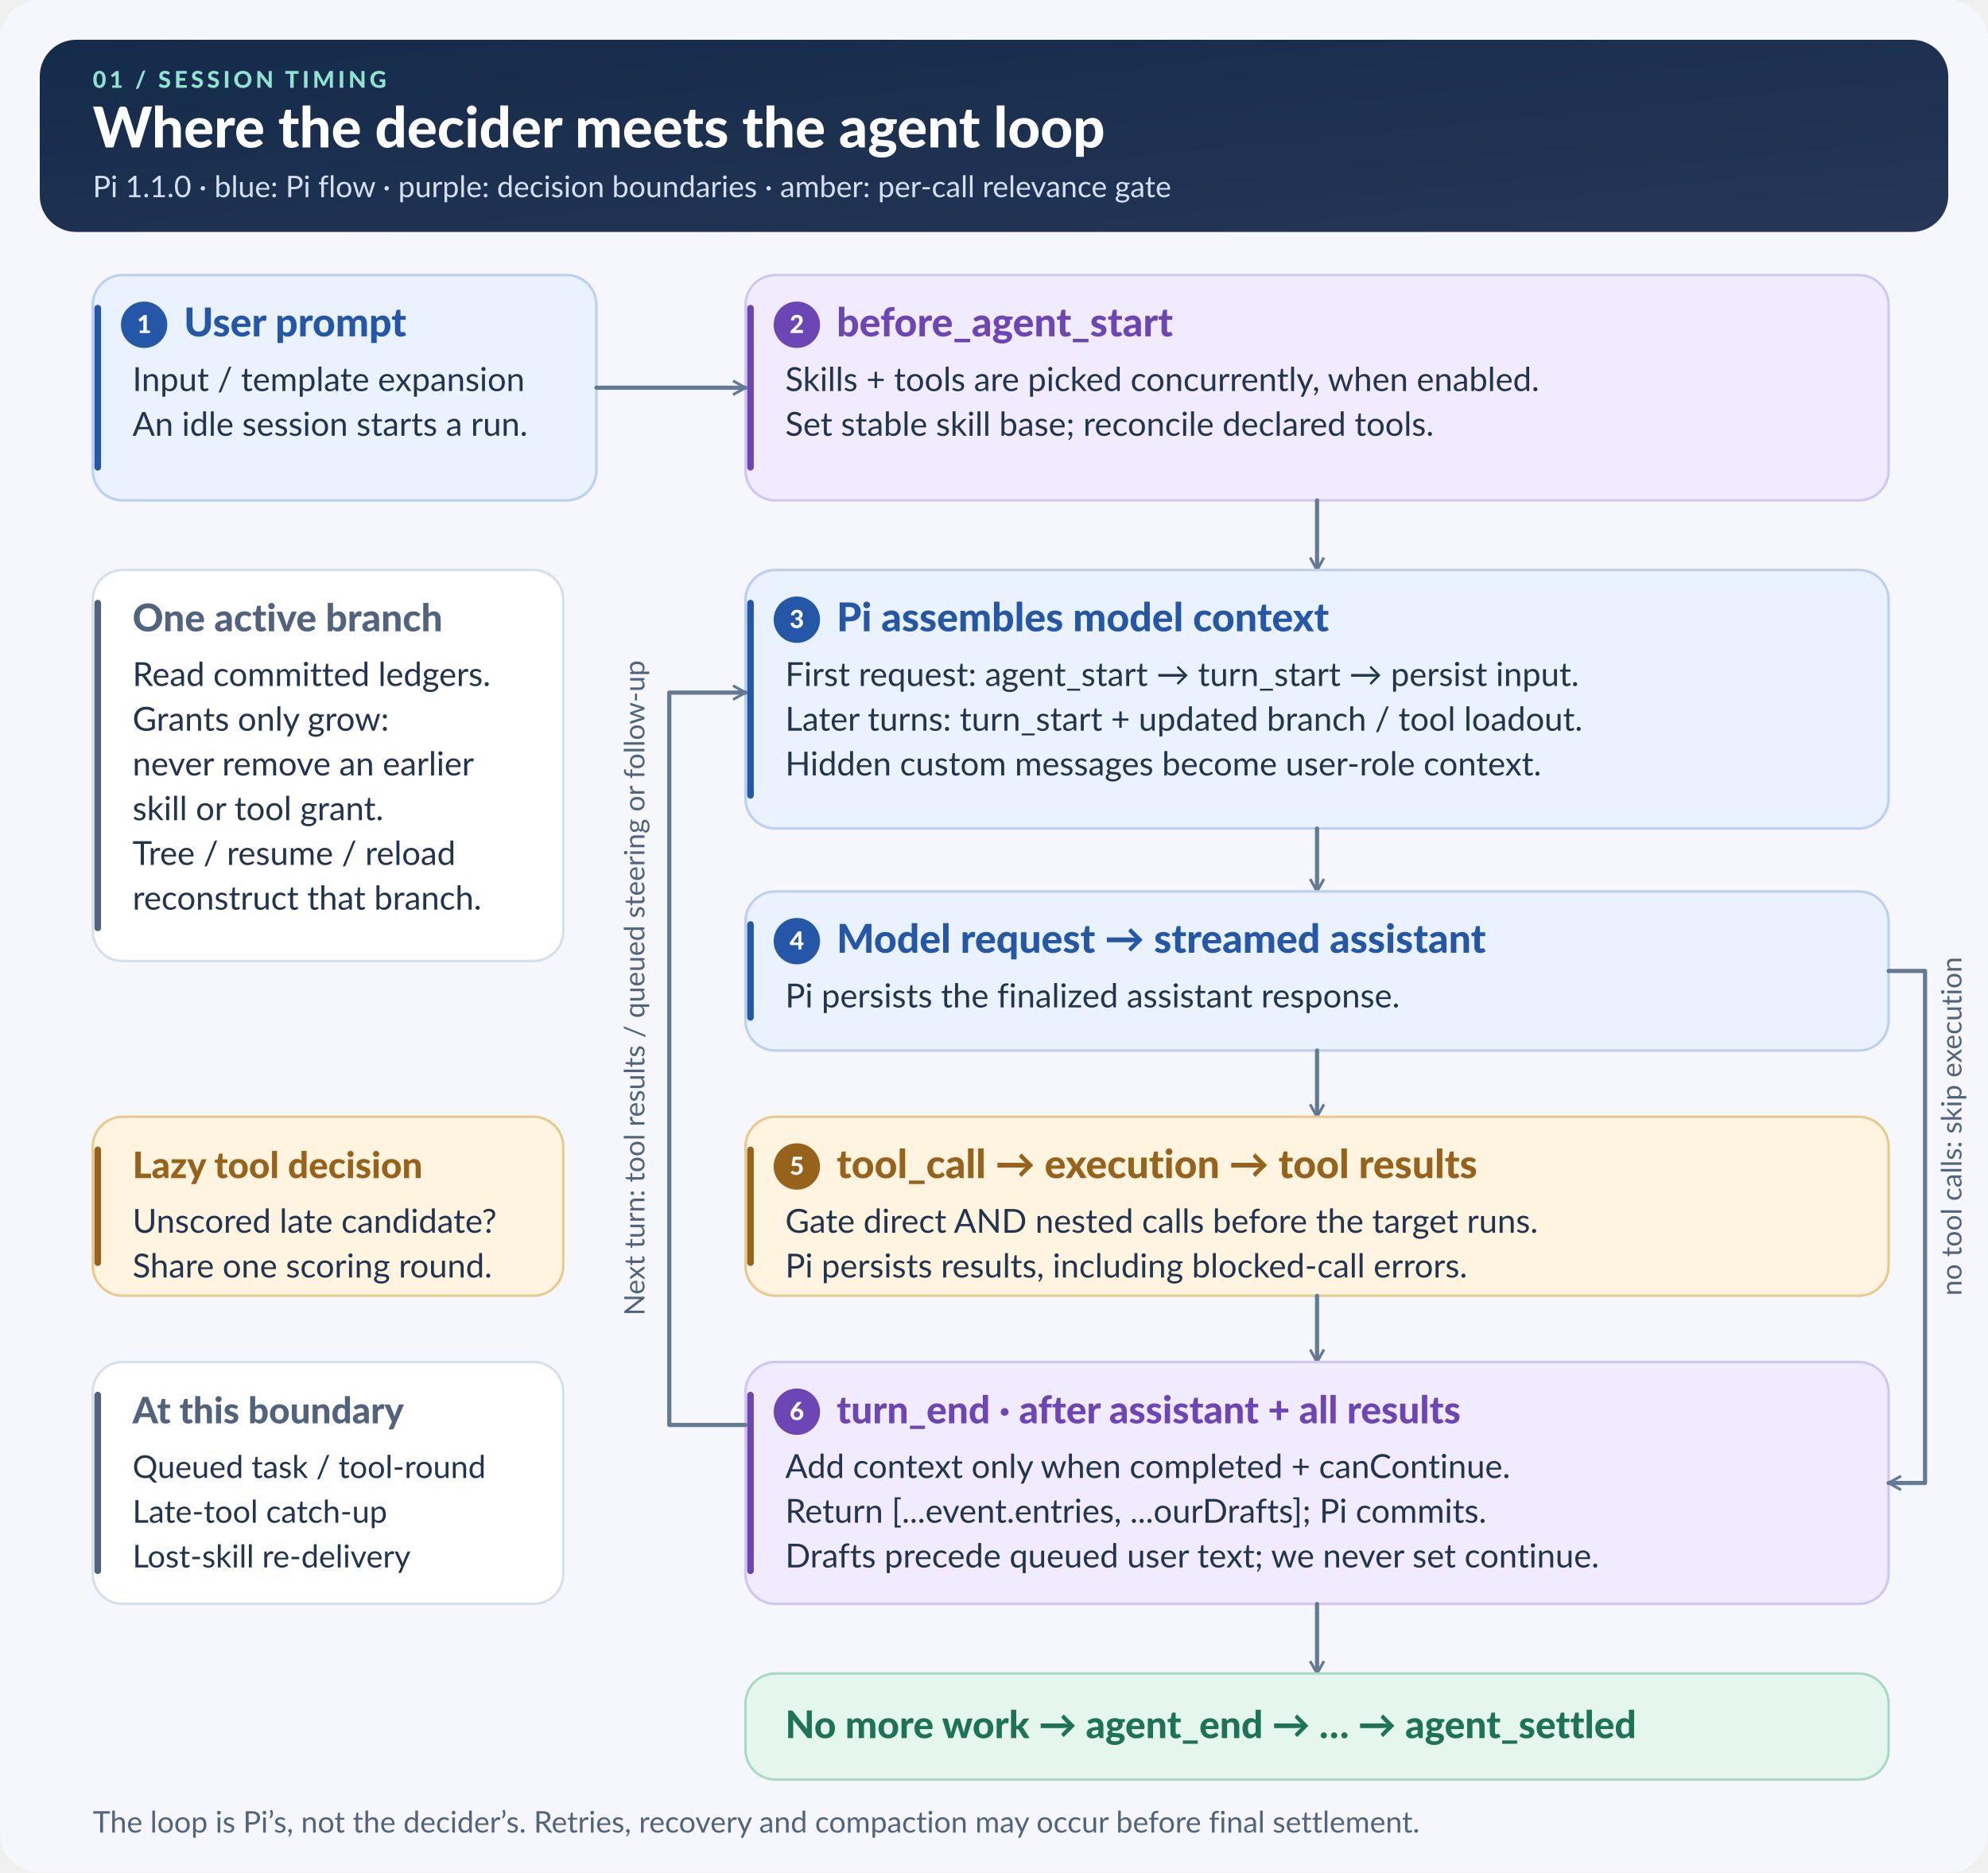
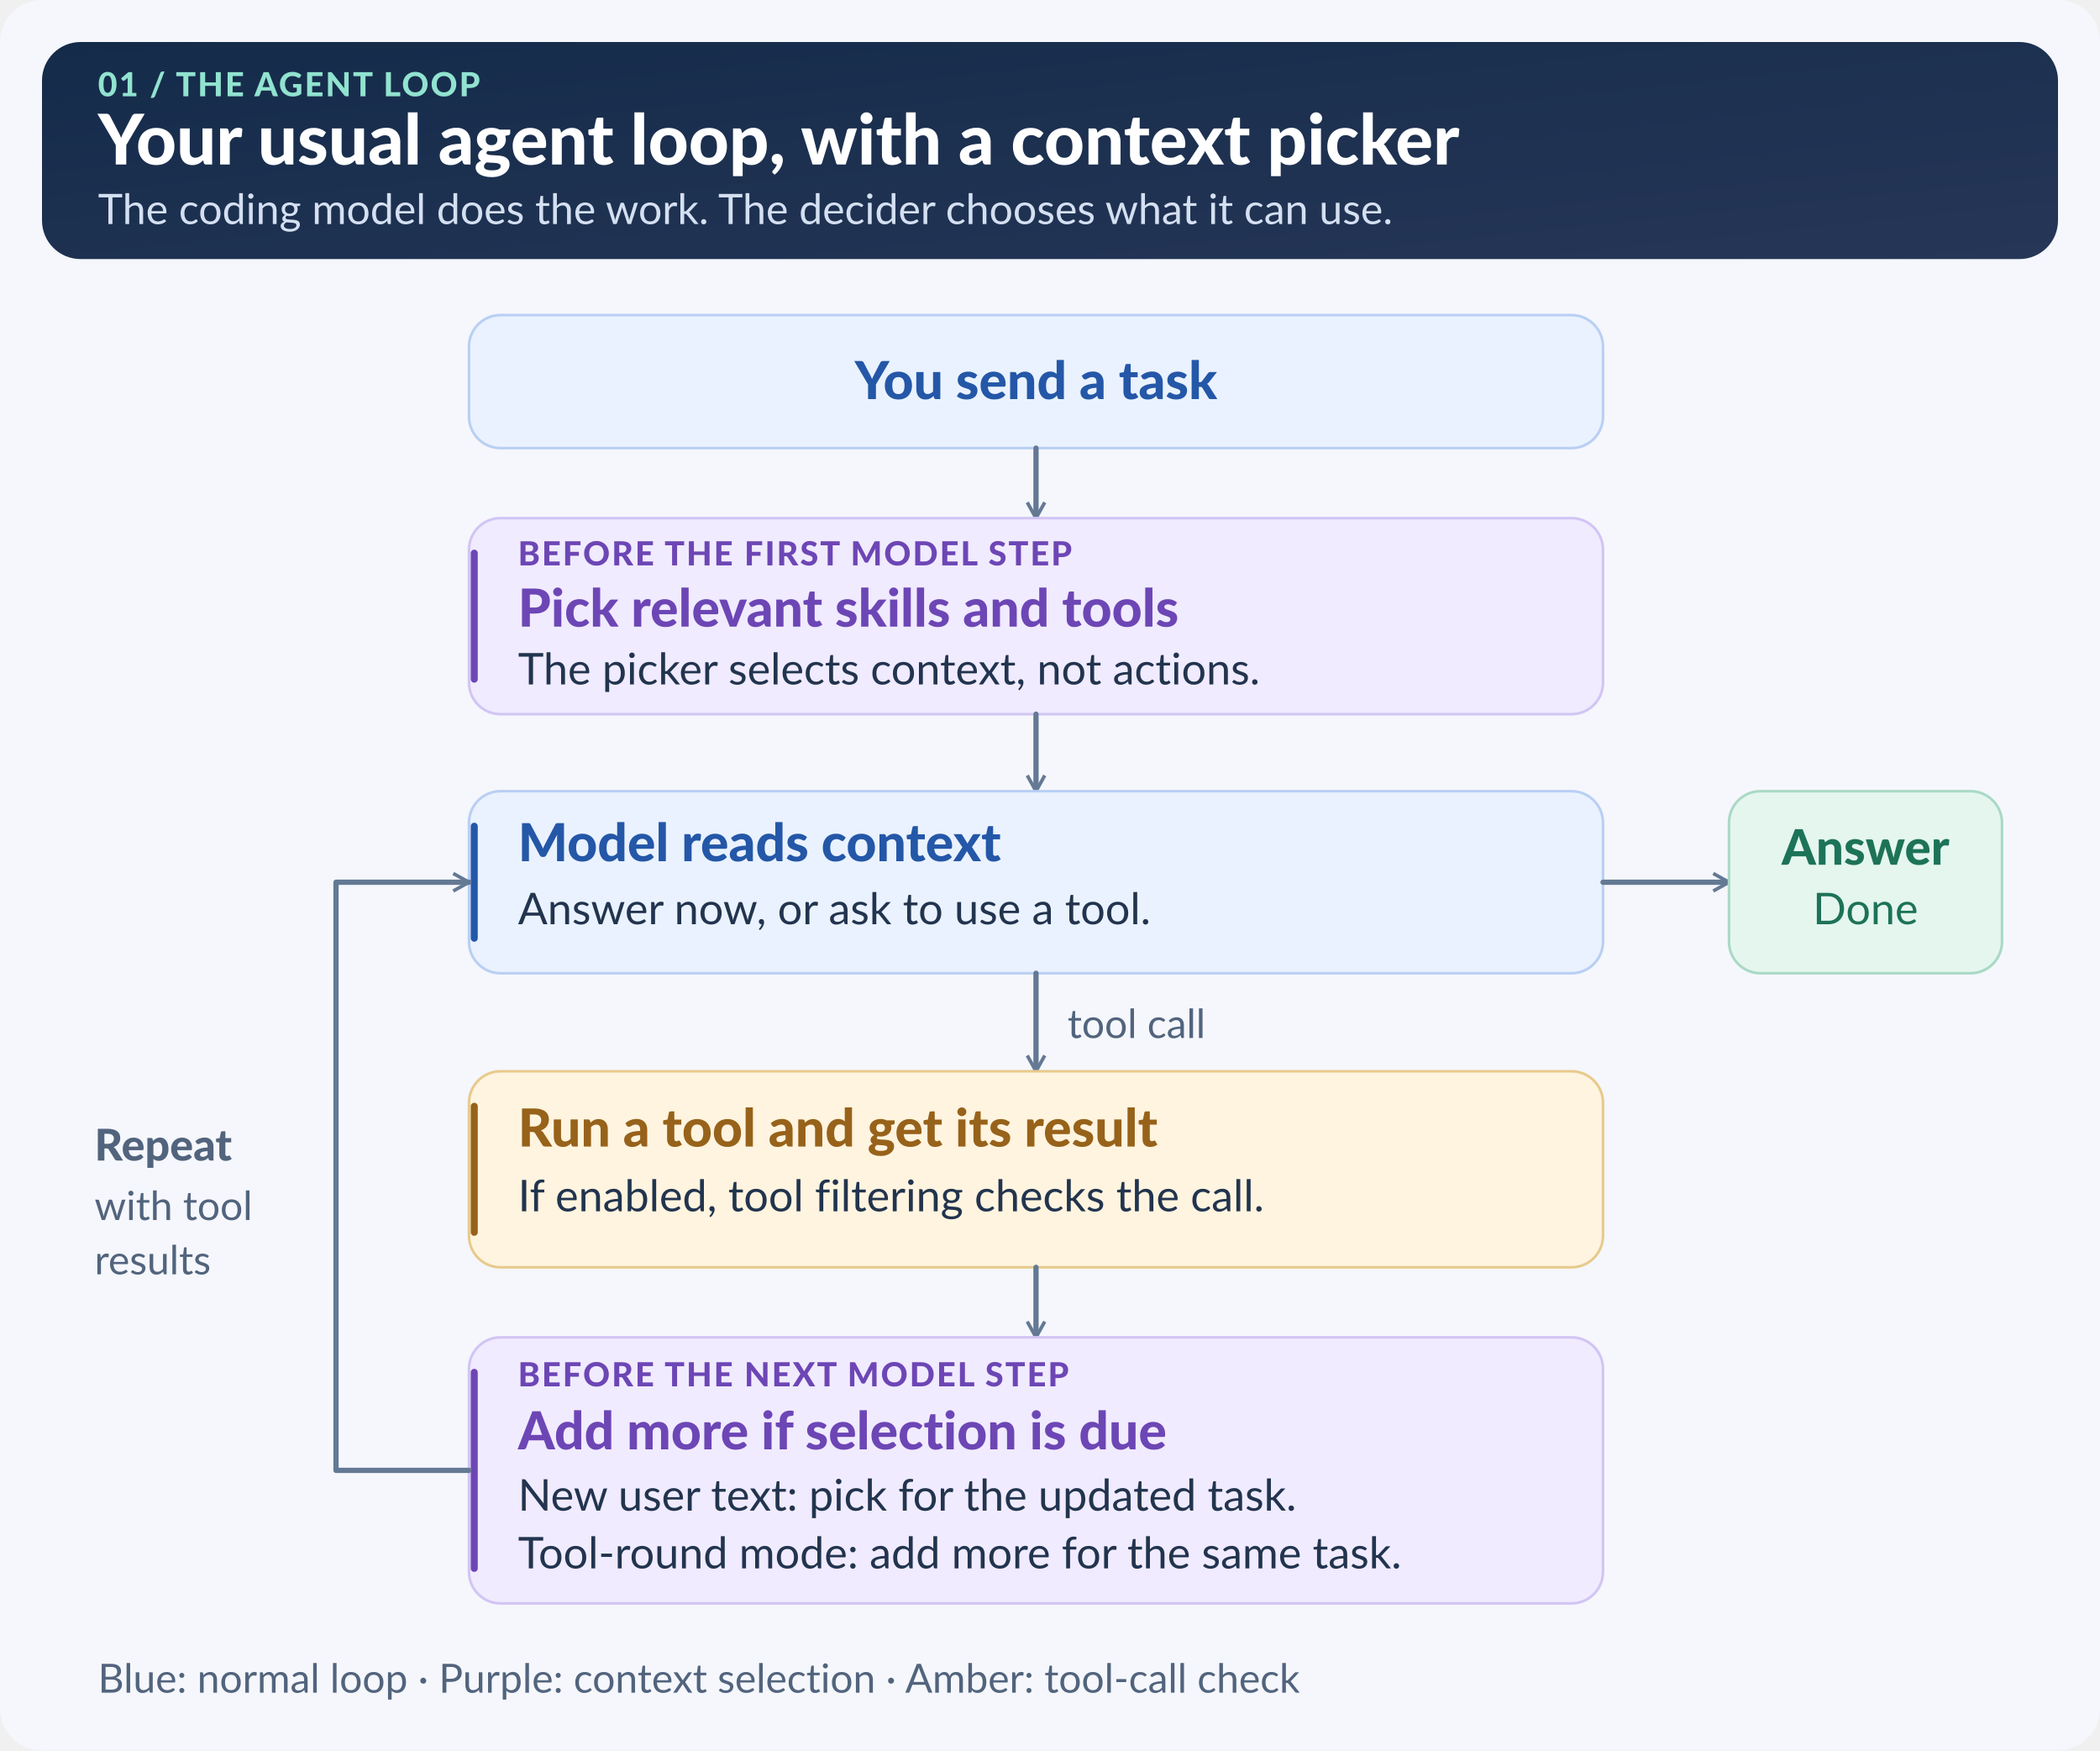
- <svg xmlns="http://www.w3.org/2000/svg" width="1200" height="1130" viewBox="0 0 1200 1130" role="img" aria-labelledby="title desc">
+ <svg xmlns="http://www.w3.org/2000/svg" width="1200" height="1000" viewBox="0 0 1200 1000" role="img" aria-labelledby="title desc">
  <defs>
    <linearGradient id="header" x2="1" y2="1">
      <stop stop-color="#142b4a" />
      <stop offset="1" stop-color="#263657" />
    </linearGradient>
-     <marker id="arrow" viewBox="0 0 12 12" refX="10" refY="6" markerWidth="10" markerHeight="10" orient="auto-start-reverse" markerUnits="userSpaceOnUse">
+     <marker id="arrow" viewBox="0 0 12 12" refX="10" refY="6" markerWidth="12" markerHeight="12" orient="auto-start-reverse" markerUnits="userSpaceOnUse">
      <path d="M 1 1 L 10 6 L 1 11" fill="none" stroke="#647994" stroke-width="2" stroke-linejoin="round" />
    </marker>
    <style>
    text { font-family: Lato, 'DejaVu Sans', sans-serif; fill: #22344e; }
-     .title { font-size: 24px; font-weight: 800; }
-     .body { font-size: 20px; }
-     .small { font-size: 18px; fill: #52647d; }
-     .mono { font-family: 'DejaVu Sans Mono', monospace; font-size: 18px; }
-     .flow { fill: none; stroke: #647994; stroke-width: 2.5; stroke-linecap: round; stroke-linejoin: round; marker-end: url(#arrow); }
+     .heading { font-size: 30px; font-weight: 800; }
+     .body { font-size: 25px; }
+     .label { font-size: 19px; font-weight: 800; letter-spacing: 1px; }
+     .flow { fill: none; stroke: #647994; stroke-width: 3; stroke-linecap: round; stroke-linejoin: round; marker-end: url(#arrow); }
  </style>
  </defs>
-   <rect width="1200" height="1130" rx="24" fill="#f5f7fc" />
-   <rect x="24" y="24" width="1152" height="116" rx="22" fill="url(#header)" />
-   <text x="56" y="53" style="font-size:14px;fill:#91e3d0;font-weight:800;" letter-spacing="2">01 / SESSION TIMING</text>
-   <text x="56" y="89" style="font-size:34px;fill:#ffffff;font-weight:800;">Where the decider meets the agent loop</text>
-   <text x="56" y="119" style="font-size:18px;fill:#d4e0f1;">Pi 1.1.0 · blue: Pi flow · purple: decision boundaries · amber: per-call relevance gate</text>
-   <rect x="56" y="166" width="304" height="136" rx="18" fill="#eaf2ff" stroke="#b9cff3" stroke-width="1.5" />
-   <rect x="57" y="184" width="4" height="100" rx="2" fill="#2457a7" stroke="none" stroke-width="1.5" />
-   <circle cx="87" cy="196" r="14" fill="#2457a7" />
-   <text x="87" y="201" style="font-size:15px;fill:#ffffff;font-weight:800;" text-anchor="middle">1</text>
-   <text x="111" y="203" style="font-size:24px;fill:#2457a7;font-weight:800;">User prompt</text>
-   <text x="80" y="236" style="font-size:20px;">Input / template expansion</text>
-   <text x="80" y="263" style="font-size:20px;">An idle session starts a run.</text>
-   <rect x="450" y="166" width="690" height="136" rx="18" fill="#f0ebff" stroke="#d2c5f4" stroke-width="1.5" />
-   <rect x="451" y="184" width="4" height="100" rx="2" fill="#6d46b5" stroke="none" stroke-width="1.5" />
-   <circle cx="481" cy="196" r="14" fill="#6d46b5" />
-   <text x="481" y="201" style="font-size:15px;fill:#ffffff;font-weight:800;" text-anchor="middle">2</text>
-   <text x="505" y="203" style="font-size:24px;fill:#6d46b5;font-weight:800;">before_agent_start</text>
-   <text x="474" y="236" style="font-size:20px;">Skills + tools are picked concurrently, when enabled.</text>
-   <text x="474" y="263" style="font-size:20px;">Set stable skill base; reconcile declared tools.</text>
-   <path class="flow" d="M 360 234 H 450" />
-   <path class="flow" d="M 795 302 V 344" />
-   <rect x="450" y="344" width="690" height="156" rx="18" fill="#eaf2ff" stroke="#b9cff3" stroke-width="1.5" />
-   <rect x="451" y="362" width="4" height="120" rx="2" fill="#2457a7" stroke="none" stroke-width="1.5" />
-   <circle cx="481" cy="374" r="14" fill="#2457a7" />
-   <text x="481" y="379" style="font-size:15px;fill:#ffffff;font-weight:800;" text-anchor="middle">3</text>
-   <text x="505" y="381" style="font-size:24px;fill:#2457a7;font-weight:800;">Pi assembles model context</text>
-   <text x="474" y="414" style="font-size:20px;">First request: agent_start → turn_start → persist input.</text>
-   <text x="474" y="441" style="font-size:20px;">Later turns: turn_start + updated branch / tool loadout.</text>
-   <text x="474" y="468" style="font-size:20px;">Hidden custom messages become user-role context.</text>
-   <path class="flow" d="M 795 500 V 538" />
-   <rect x="450" y="538" width="690" height="96" rx="18" fill="#eaf2ff" stroke="#b9cff3" stroke-width="1.5" />
-   <rect x="451" y="556" width="4" height="60" rx="2" fill="#2457a7" stroke="none" stroke-width="1.5" />
-   <circle cx="481" cy="568" r="14" fill="#2457a7" />
-   <text x="481" y="573" style="font-size:15px;fill:#ffffff;font-weight:800;" text-anchor="middle">4</text>
-   <text x="505" y="575" style="font-size:24px;fill:#2457a7;font-weight:800;">Model request → streamed assistant</text>
-   <text x="474" y="608" style="font-size:20px;">Pi persists the finalized assistant response.</text>
-   <path class="flow" d="M 795 634 V 674" />
-   <rect x="450" y="674" width="690" height="108" rx="18" fill="#fff4df" stroke="#e8ca8d" stroke-width="1.5" />
-   <rect x="451" y="692" width="4" height="72" rx="2" fill="#97621a" stroke="none" stroke-width="1.5" />
-   <circle cx="481" cy="704" r="14" fill="#97621a" />
-   <text x="481" y="709" style="font-size:15px;fill:#ffffff;font-weight:800;" text-anchor="middle">5</text>
-   <text x="505" y="711" style="font-size:24px;fill:#97621a;font-weight:800;">tool_call → execution → tool results</text>
-   <text x="474" y="744" style="font-size:20px;">Gate direct AND nested calls before the target runs.</text>
-   <text x="474" y="771" style="font-size:20px;">Pi persists results, including blocked-call errors.</text>
-   <path class="flow" d="M 795 782 V 822" />
-   <rect x="450" y="822" width="690" height="146" rx="18" fill="#f0ebff" stroke="#d2c5f4" stroke-width="1.5" />
-   <rect x="451" y="840" width="4" height="110" rx="2" fill="#6d46b5" stroke="none" stroke-width="1.5" />
-   <circle cx="481" cy="852" r="14" fill="#6d46b5" />
-   <text x="481" y="857" style="font-size:15px;fill:#ffffff;font-weight:800;" text-anchor="middle">6</text>
-   <text x="505" y="859" style="font-size:23px;fill:#6d46b5;font-weight:800;">turn_end · after assistant + all results</text>
-   <text x="474" y="892" style="font-size:20px;">Add context only when completed + canContinue.</text>
-   <text x="474" y="919" style="font-size:20px;">Return [...event.entries, ...ourDrafts]; Pi commits.</text>
-   <text x="474" y="946" style="font-size:20px;">Drafts precede queued user text; we never set continue.</text>
-   <path class="flow" d="M 1140 586 H 1162 V 895 H 1140" />
-   <text x="1184" y="782" style="font-size:17px;fill:#52647d;" transform="rotate(-90 1184 782)">no tool calls: skip execution</text>
-   <path class="flow" d="M 450 860 H 404 V 418 H 450" />
-   <text x="389" y="794" style="font-size:17px;fill:#52647d;" transform="rotate(-90 389 794)">Next turn: tool results / queued steering or follow-up</text>
-   <rect x="56" y="344" width="284" height="236" rx="18" fill="#ffffff" stroke="#d7dfeb" stroke-width="1.5" />
-   <rect x="57" y="362" width="4" height="200" rx="2" fill="#52647d" stroke="none" stroke-width="1.5" />
-   <text x="80" y="381" style="font-size:23px;fill:#52647d;font-weight:800;">One active branch</text>
-   <text x="80" y="414" style="font-size:20px;">Read committed ledgers.</text>
-   <text x="80" y="441" style="font-size:20px;">Grants only grow:</text>
-   <text x="80" y="468" style="font-size:20px;">never remove an earlier</text>
-   <text x="80" y="495" style="font-size:20px;">skill or tool grant.</text>
-   <text x="80" y="522" style="font-size:20px;">Tree / resume / reload</text>
-   <text x="80" y="549" style="font-size:20px;">reconstruct that branch.</text>
-   <rect x="56" y="674" width="284" height="108" rx="18" fill="#fff4df" stroke="#e8ca8d" stroke-width="1.5" />
-   <rect x="57" y="692" width="4" height="72" rx="2" fill="#97621a" stroke="none" stroke-width="1.5" />
-   <text x="80" y="711" style="font-size:22px;fill:#97621a;font-weight:800;">Lazy tool decision</text>
-   <text x="80" y="744" style="font-size:20px;">Unscored late candidate?</text>
-   <text x="80" y="771" style="font-size:20px;">Share one scoring round.</text>
-   <rect x="56" y="822" width="284" height="146" rx="18" fill="#ffffff" stroke="#d7dfeb" stroke-width="1.5" />
-   <rect x="57" y="840" width="4" height="110" rx="2" fill="#52647d" stroke="none" stroke-width="1.5" />
-   <text x="80" y="859" style="font-size:22px;fill:#52647d;font-weight:800;">At this boundary</text>
-   <text x="80" y="892" style="font-size:19px;">Queued task / tool-round</text>
-   <text x="80" y="919" style="font-size:19px;">Late-tool catch-up</text>
-   <text x="80" y="946" style="font-size:19px;">Lost-skill re-delivery</text>
-   <path class="flow" d="M 795 968 V 1010" />
-   <rect x="450" y="1010" width="690" height="64" rx="18" fill="#e5f6ef" stroke="#a9d9c5" stroke-width="1.5" />
-   <text x="474" y="1049" style="font-size:23px;fill:#1d7358;font-weight:800;">No more work → agent_end → … → agent_settled</text>
-   <text x="56" y="1106" style="font-size:18px;fill:#52647d;">The loop is Pi’s, not the decider’s. Retries, recovery and compaction may occur before final settlement.</text>
+   <rect width="1200" height="1000" rx="24" fill="#f5f7fc" />
+   <rect x="24" y="24" width="1152" height="124" rx="22" fill="url(#header)" />
+   <text x="56" y="55" class="label" style="fill:#91e3d0;">01 / THE AGENT LOOP</text>
+   <text x="56" y="94" style="font-size:40px;fill:#ffffff;font-weight:800;">Your usual agent loop, with a context picker</text>
+   <text x="56" y="128" style="font-size:24px;fill:#d4e0f1;">The coding model does the work. The decider chooses what it can use.</text>
+   <rect x="268" y="180" width="648" height="76" rx="18" fill="#eaf2ff" stroke="#b9cff3" stroke-width="1.5" />
+   <text x="592" y="228" class="heading" style="fill:#2457a7;" text-anchor="middle">You send a task</text>
+   <path class="flow" d="M 592 256 V 296" />
+   <rect x="268" y="296" width="648" height="112" rx="18" fill="#f0ebff" stroke="#d2c5f4" stroke-width="1.5" />
+   <rect x="269" y="314" width="4" height="76" rx="2" fill="#6d46b5" />
+   <text x="296" y="323" class="label" style="fill:#6d46b5;">BEFORE THE FIRST MODEL STEP</text>
+   <text x="296" y="358" class="heading" style="fill:#6d46b5;">Pick relevant skills and tools</text>
+   <text x="296" y="391" class="body">The picker selects context, not actions.</text>
+   <path class="flow" d="M 592 408 V 452" />
+   <rect x="268" y="452" width="648" height="104" rx="18" fill="#eaf2ff" stroke="#b9cff3" stroke-width="1.5" />
+   <rect x="269" y="470" width="4" height="68" rx="2" fill="#2457a7" />
+   <text x="296" y="492" class="heading" style="fill:#2457a7;">Model reads context</text>
+   <text x="296" y="528" class="body">Answer now, or ask to use a tool.</text>
+   <path class="flow" d="M 916 504 H 988" />
+   <rect x="988" y="452" width="156" height="104" rx="18" fill="#e5f6ef" stroke="#a9d9c5" stroke-width="1.5" />
+   <text x="1066" y="494" style="font-size:28px;fill:#1d7358;font-weight:800;" text-anchor="middle">Answer</text>
+   <text x="1066" y="528" class="body" style="fill:#1d7358;" text-anchor="middle">Done</text>
+   <path class="flow" d="M 592 556 V 612" />
+   <text x="610" y="593" style="font-size:23px;fill:#52647d;">tool call</text>
+   <rect x="268" y="612" width="648" height="112" rx="18" fill="#fff4df" stroke="#e8ca8d" stroke-width="1.5" />
+   <rect x="269" y="630" width="4" height="76" rx="2" fill="#97621a" />
+   <text x="296" y="655" class="heading" style="fill:#97621a;">Run a tool and get its result</text>
+   <text x="296" y="692" class="body">If enabled, tool filtering checks the call.</text>
+   <path class="flow" d="M 592 724 V 764" />
+   <rect x="268" y="764" width="648" height="152" rx="18" fill="#f0ebff" stroke="#d2c5f4" stroke-width="1.5" />
+   <rect x="269" y="782" width="4" height="116" rx="2" fill="#6d46b5" />
+   <text x="296" y="792" class="label" style="fill:#6d46b5;">BEFORE THE NEXT MODEL STEP</text>
+   <text x="296" y="828" class="heading" style="fill:#6d46b5;">Add more if selection is due</text>
+   <text x="296" y="863" class="body">New user text: pick for the updated task.</text>
+   <text x="296" y="896" class="body">Tool-round mode: add more for the same task.</text>
+   <path class="flow" d="M 268 840 H 192 V 504 H 268" />
+   <text x="54" y="663" style="font-size:25px;fill:#52647d;font-weight:800;">Repeat</text>
+   <text x="54" y="697" style="font-size:23px;fill:#52647d;">with tool</text>
+   <text x="54" y="728" style="font-size:23px;fill:#52647d;">results</text>
+   <text x="56" y="967" style="font-size:23px;fill:#52647d;">Blue: normal loop · Purple: context selection · Amber: tool-call check</text>
</svg>
